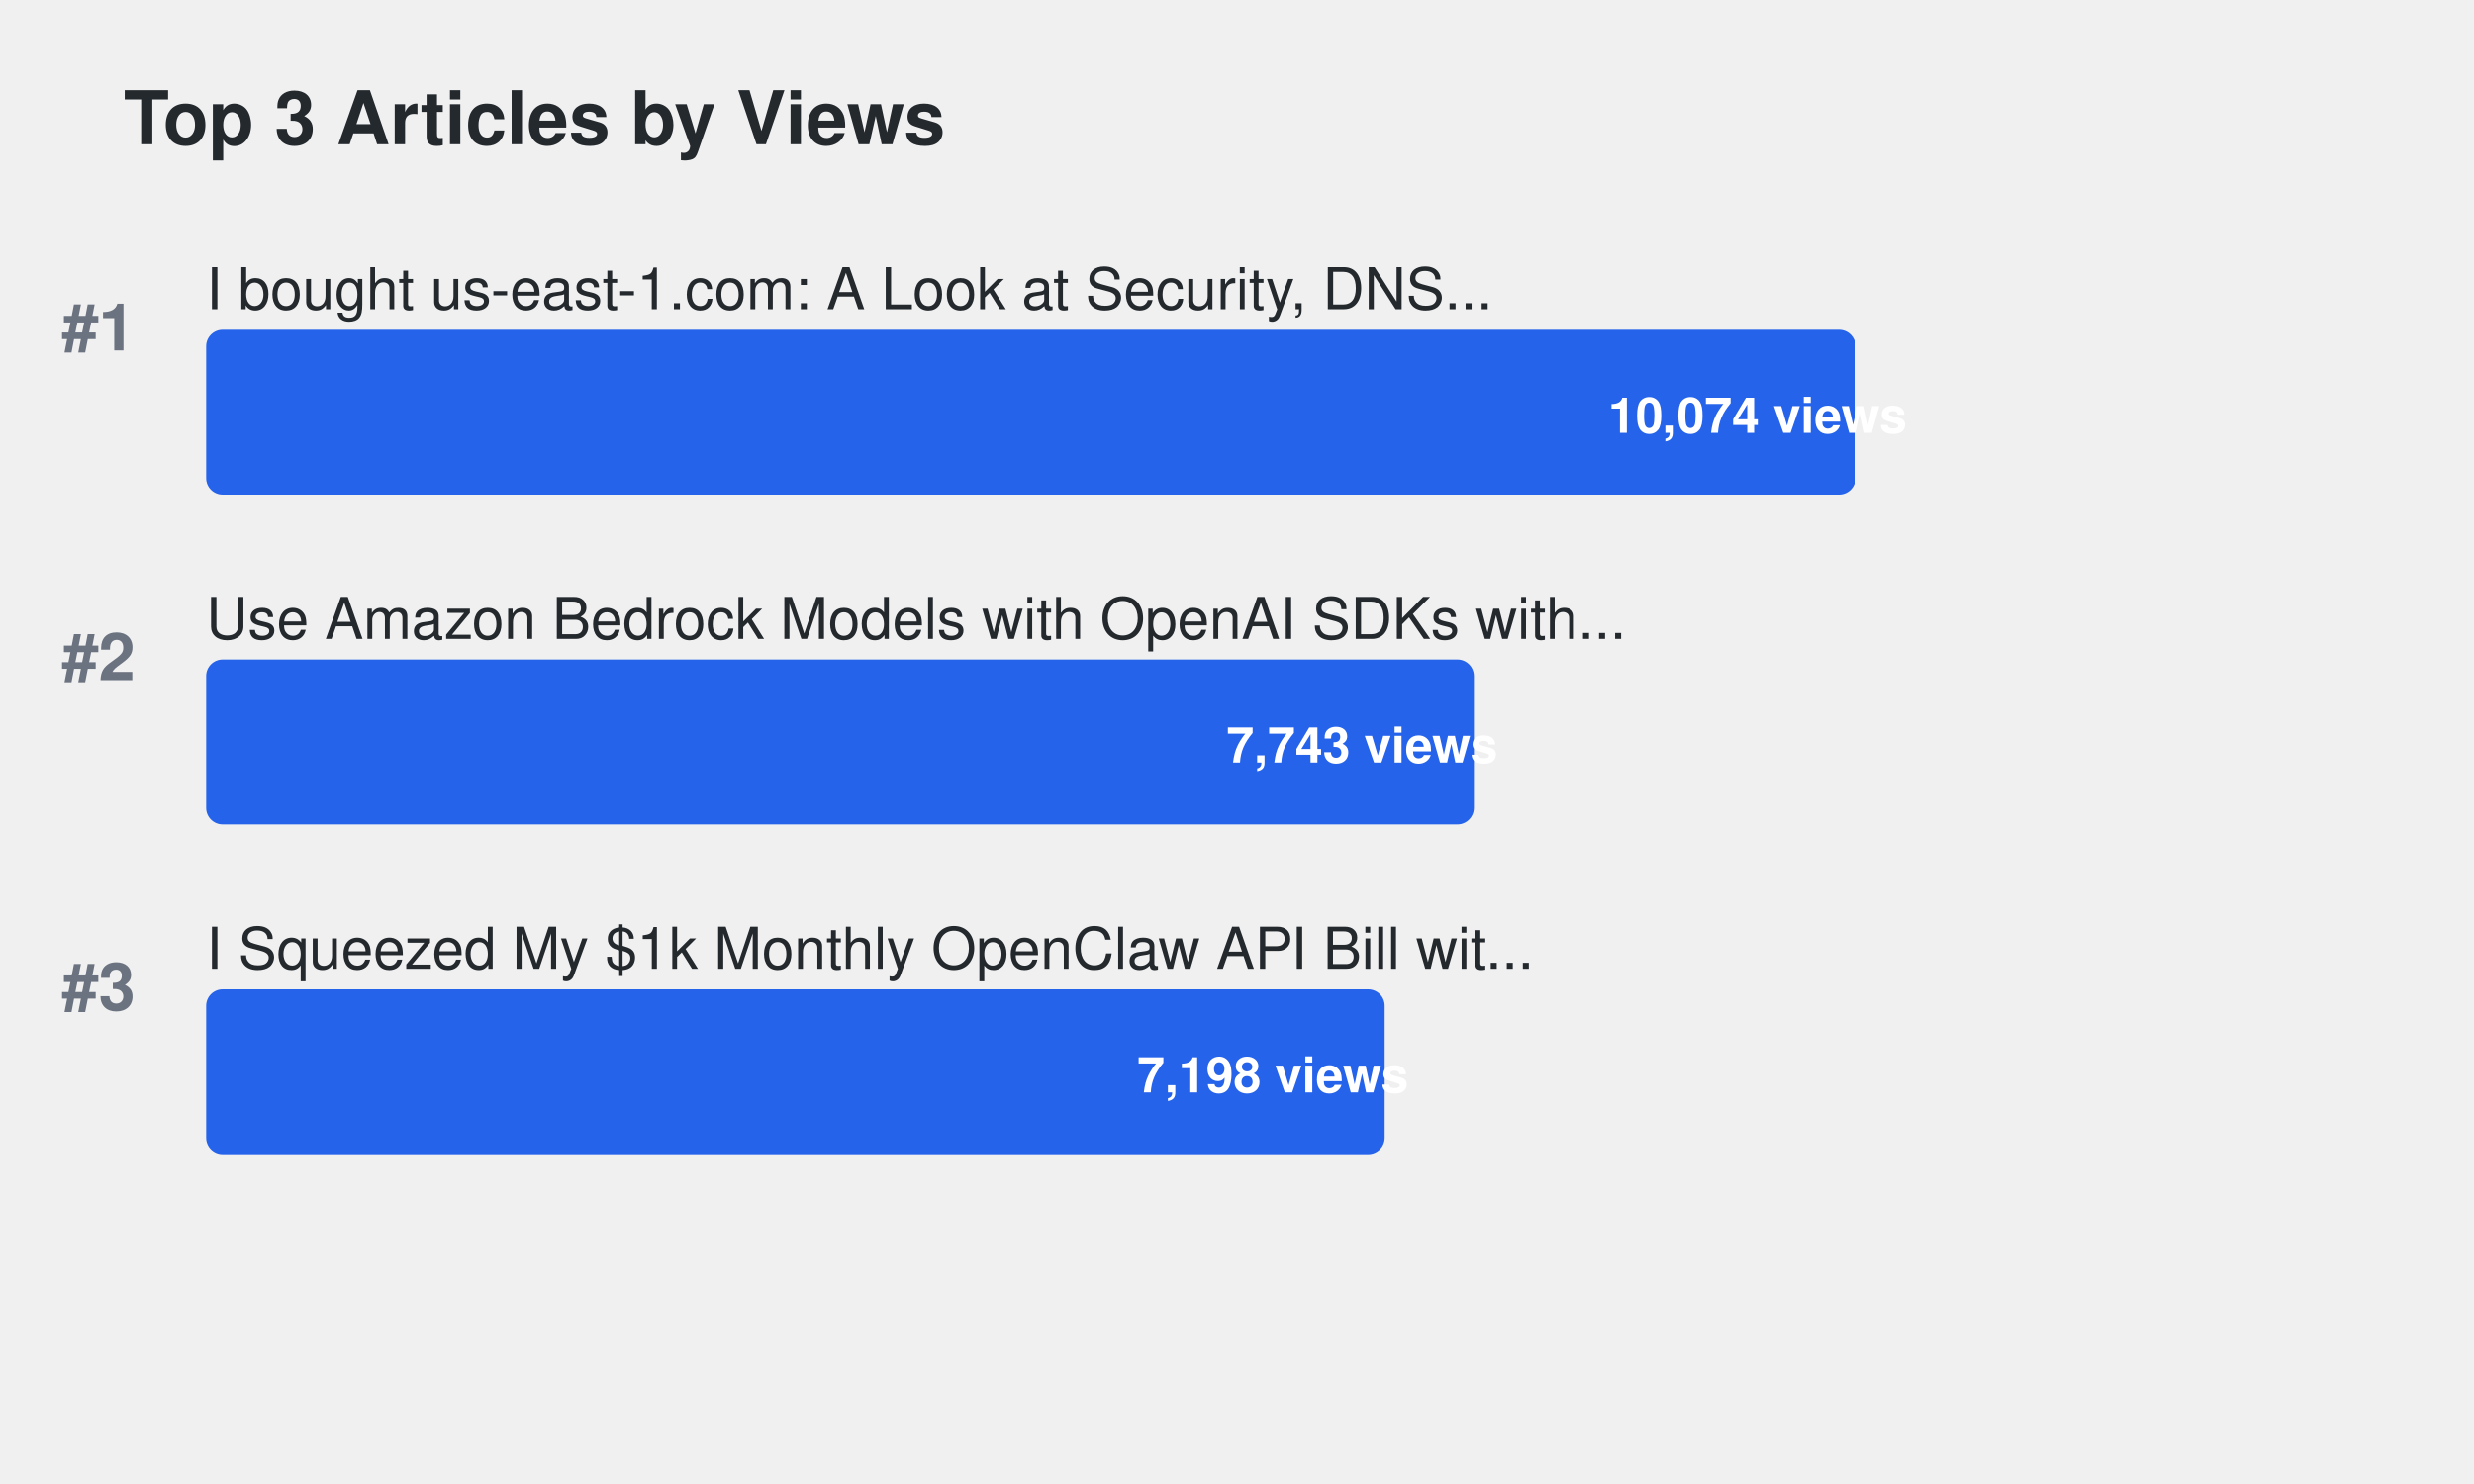
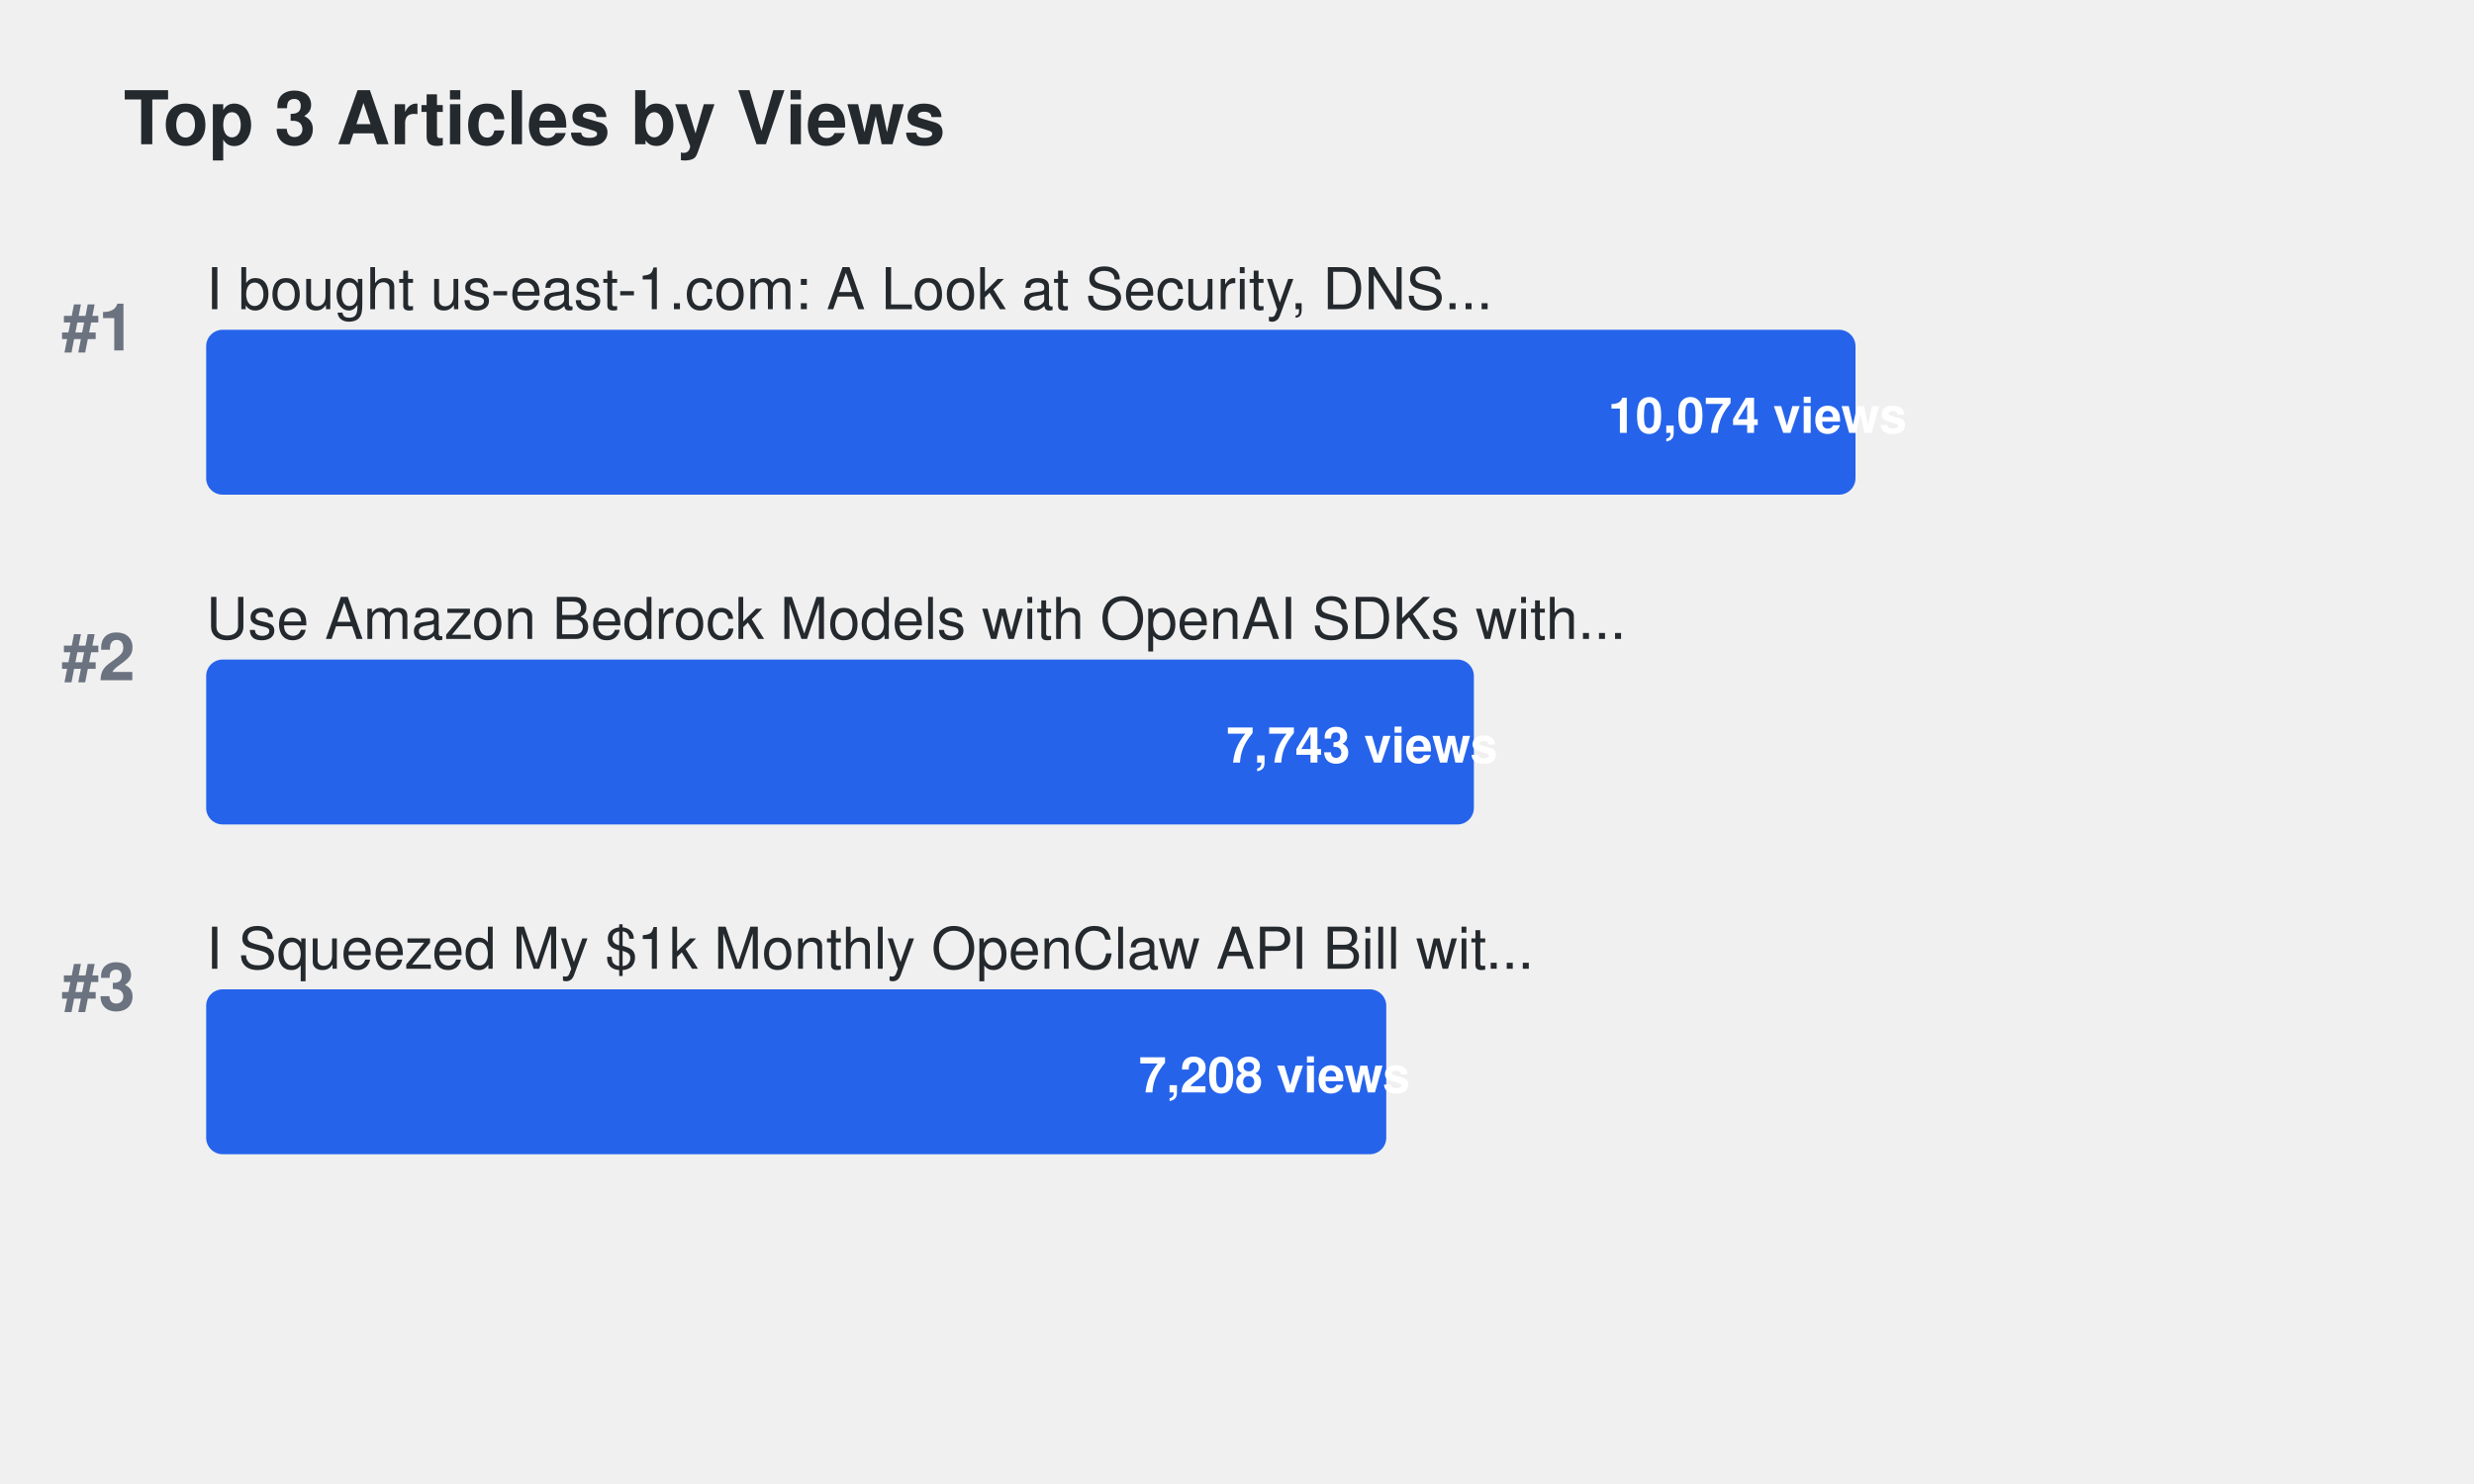
<svg xmlns="http://www.w3.org/2000/svg" width="600" height="360">
  <defs>
    <style>
.title { font-family: -apple-system, BlinkMacSystemFont, "Segoe UI", Helvetica, Arial, sans-serif; font-size: 18px; font-weight: 600; fill: #24292e; }
.article-title { font-family: -apple-system, BlinkMacSystemFont, "Segoe UI", Helvetica, Arial, sans-serif; font-size: 14px; font-weight: 500; fill: #24292e; }
.metric-value { font-family: -apple-system, BlinkMacSystemFont, "Segoe UI", Helvetica, Arial, sans-serif; font-size: 12px; font-weight: 600; fill: #ffffff; }
.rank { font-family: -apple-system, BlinkMacSystemFont, "Segoe UI", Helvetica, Arial, sans-serif; font-size: 16px; font-weight: 700; fill: #6b7280; }
.bar { rx: 4; ry: 4; }
.bar:hover { opacity: 0.8; cursor: pointer; }
a { text-decoration: none; }
a:hover .article-title { fill: #0969da; text-decoration: underline; }
a:hover .bar { opacity: 0.9; }
</style>
  </defs>
  <text x="30" y="35" class="title">Top 3 Articles by Views</text>
  <text x="15" y="85" class="rank">#1</text>
  <a href="https://dev.to/aws-builders/i-bought-us-east-1com-a-look-at-security-dns-traffic-and-protecting-aws-users-15ng" target="_blank">
    <text x="50" y="75" class="article-title">I bought us-east-1.com: A Look at Security, DNS...</text>
    <rect x="50" y="80" width="400.0" height="40" fill="#2563eb" class="bar">
</rect>
    <text x="390.0" y="105" class="metric-value" fill="#ffffff">10,074 views</text>
  </a>
  <text x="15" y="165" class="rank">#2</text>
  <a href="https://dev.to/aws-builders/use-amazon-bedrock-models-via-an-openai-api-compatible-serverless-endpoint-now-without-fixed-cost-5hf5" target="_blank">
    <text x="50" y="155" class="article-title">Use Amazon Bedrock Models with OpenAI SDKs with...</text>
    <rect x="50" y="160" width="307.445" height="40" fill="#2563eb" class="bar">
</rect>
    <text x="297.445" y="185" class="metric-value" fill="#ffffff">7,743 views</text>
  </a>
  <text x="15" y="245" class="rank">#3</text>
  <a href="https://dev.to/aws-builders/i-squeezed-my-1k-monthly-openclaw-api-bill-with-20month-in-aws-credits-heres-the-exact-setup-3gj4" target="_blank">
    <text x="50" y="235" class="article-title">I Squeezed My $1k Monthly OpenClaw API Bill wit...</text>
-     <rect x="50" y="240" width="285.805" height="40" fill="#2563eb" class="bar">
+     <rect x="50" y="240" width="286.202" height="40" fill="#2563eb" class="bar">
</rect>
-     <text x="275.805" y="265" class="metric-value" fill="#ffffff">7,198 views</text>
+     <text x="276.202" y="265" class="metric-value" fill="#ffffff">7,208 views</text>
  </a>
</svg>
